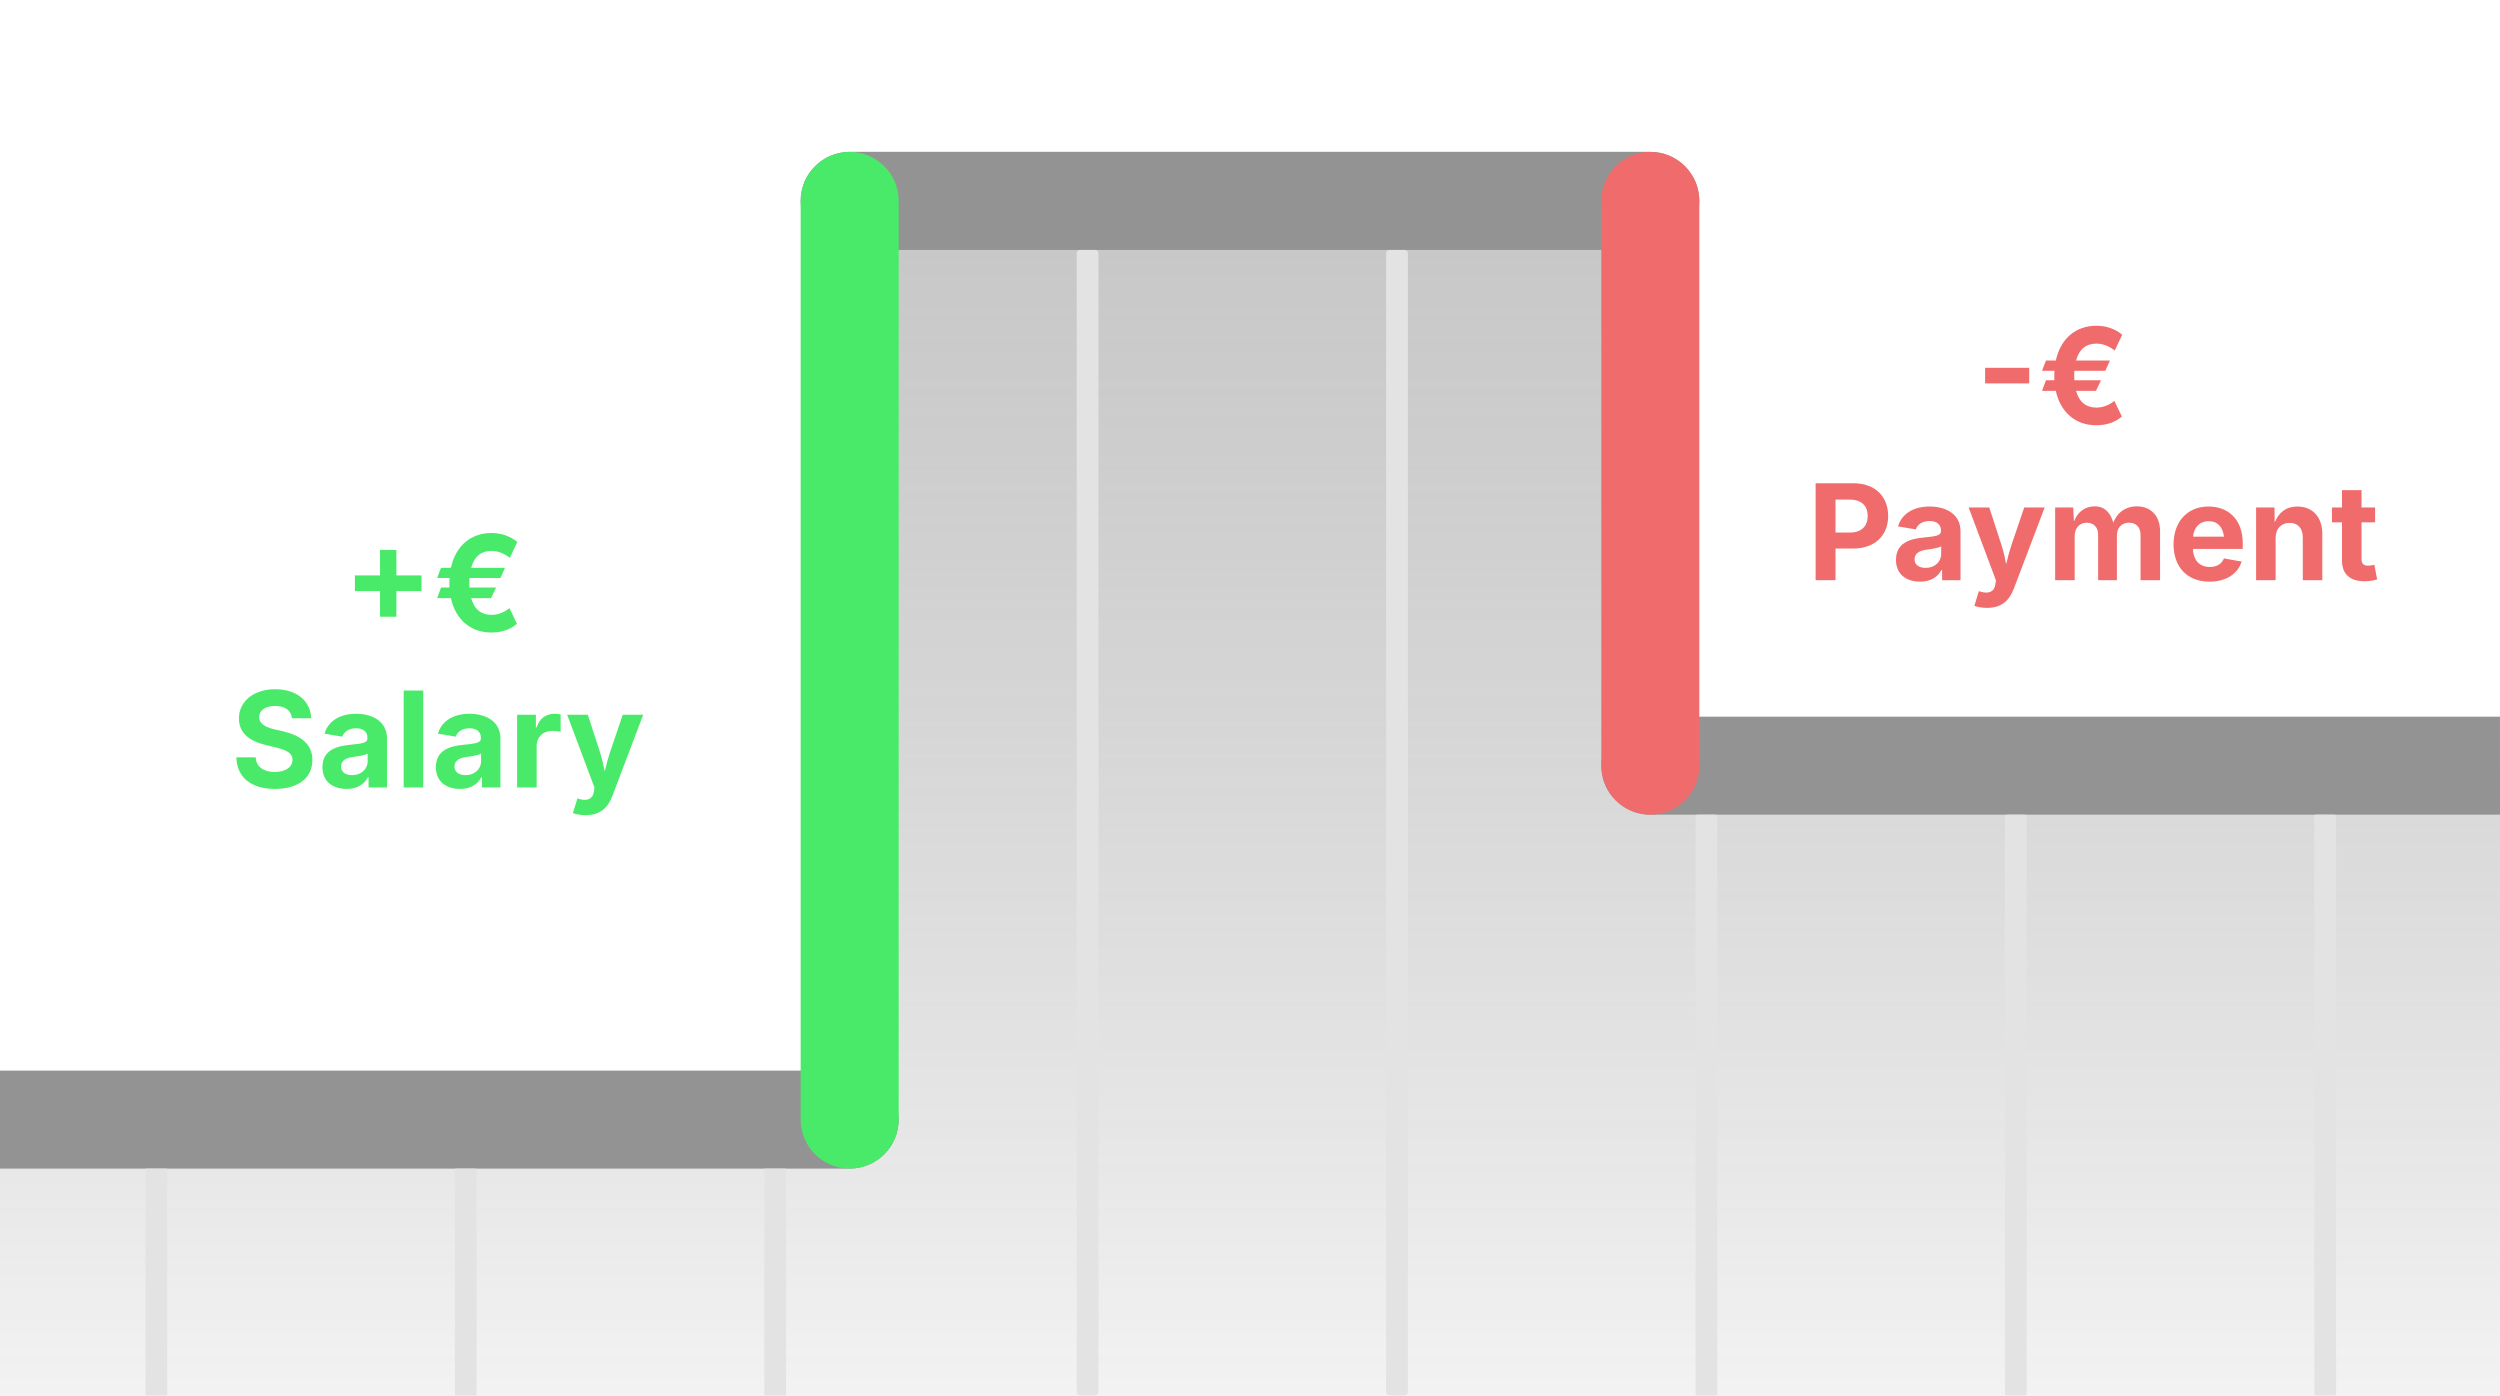
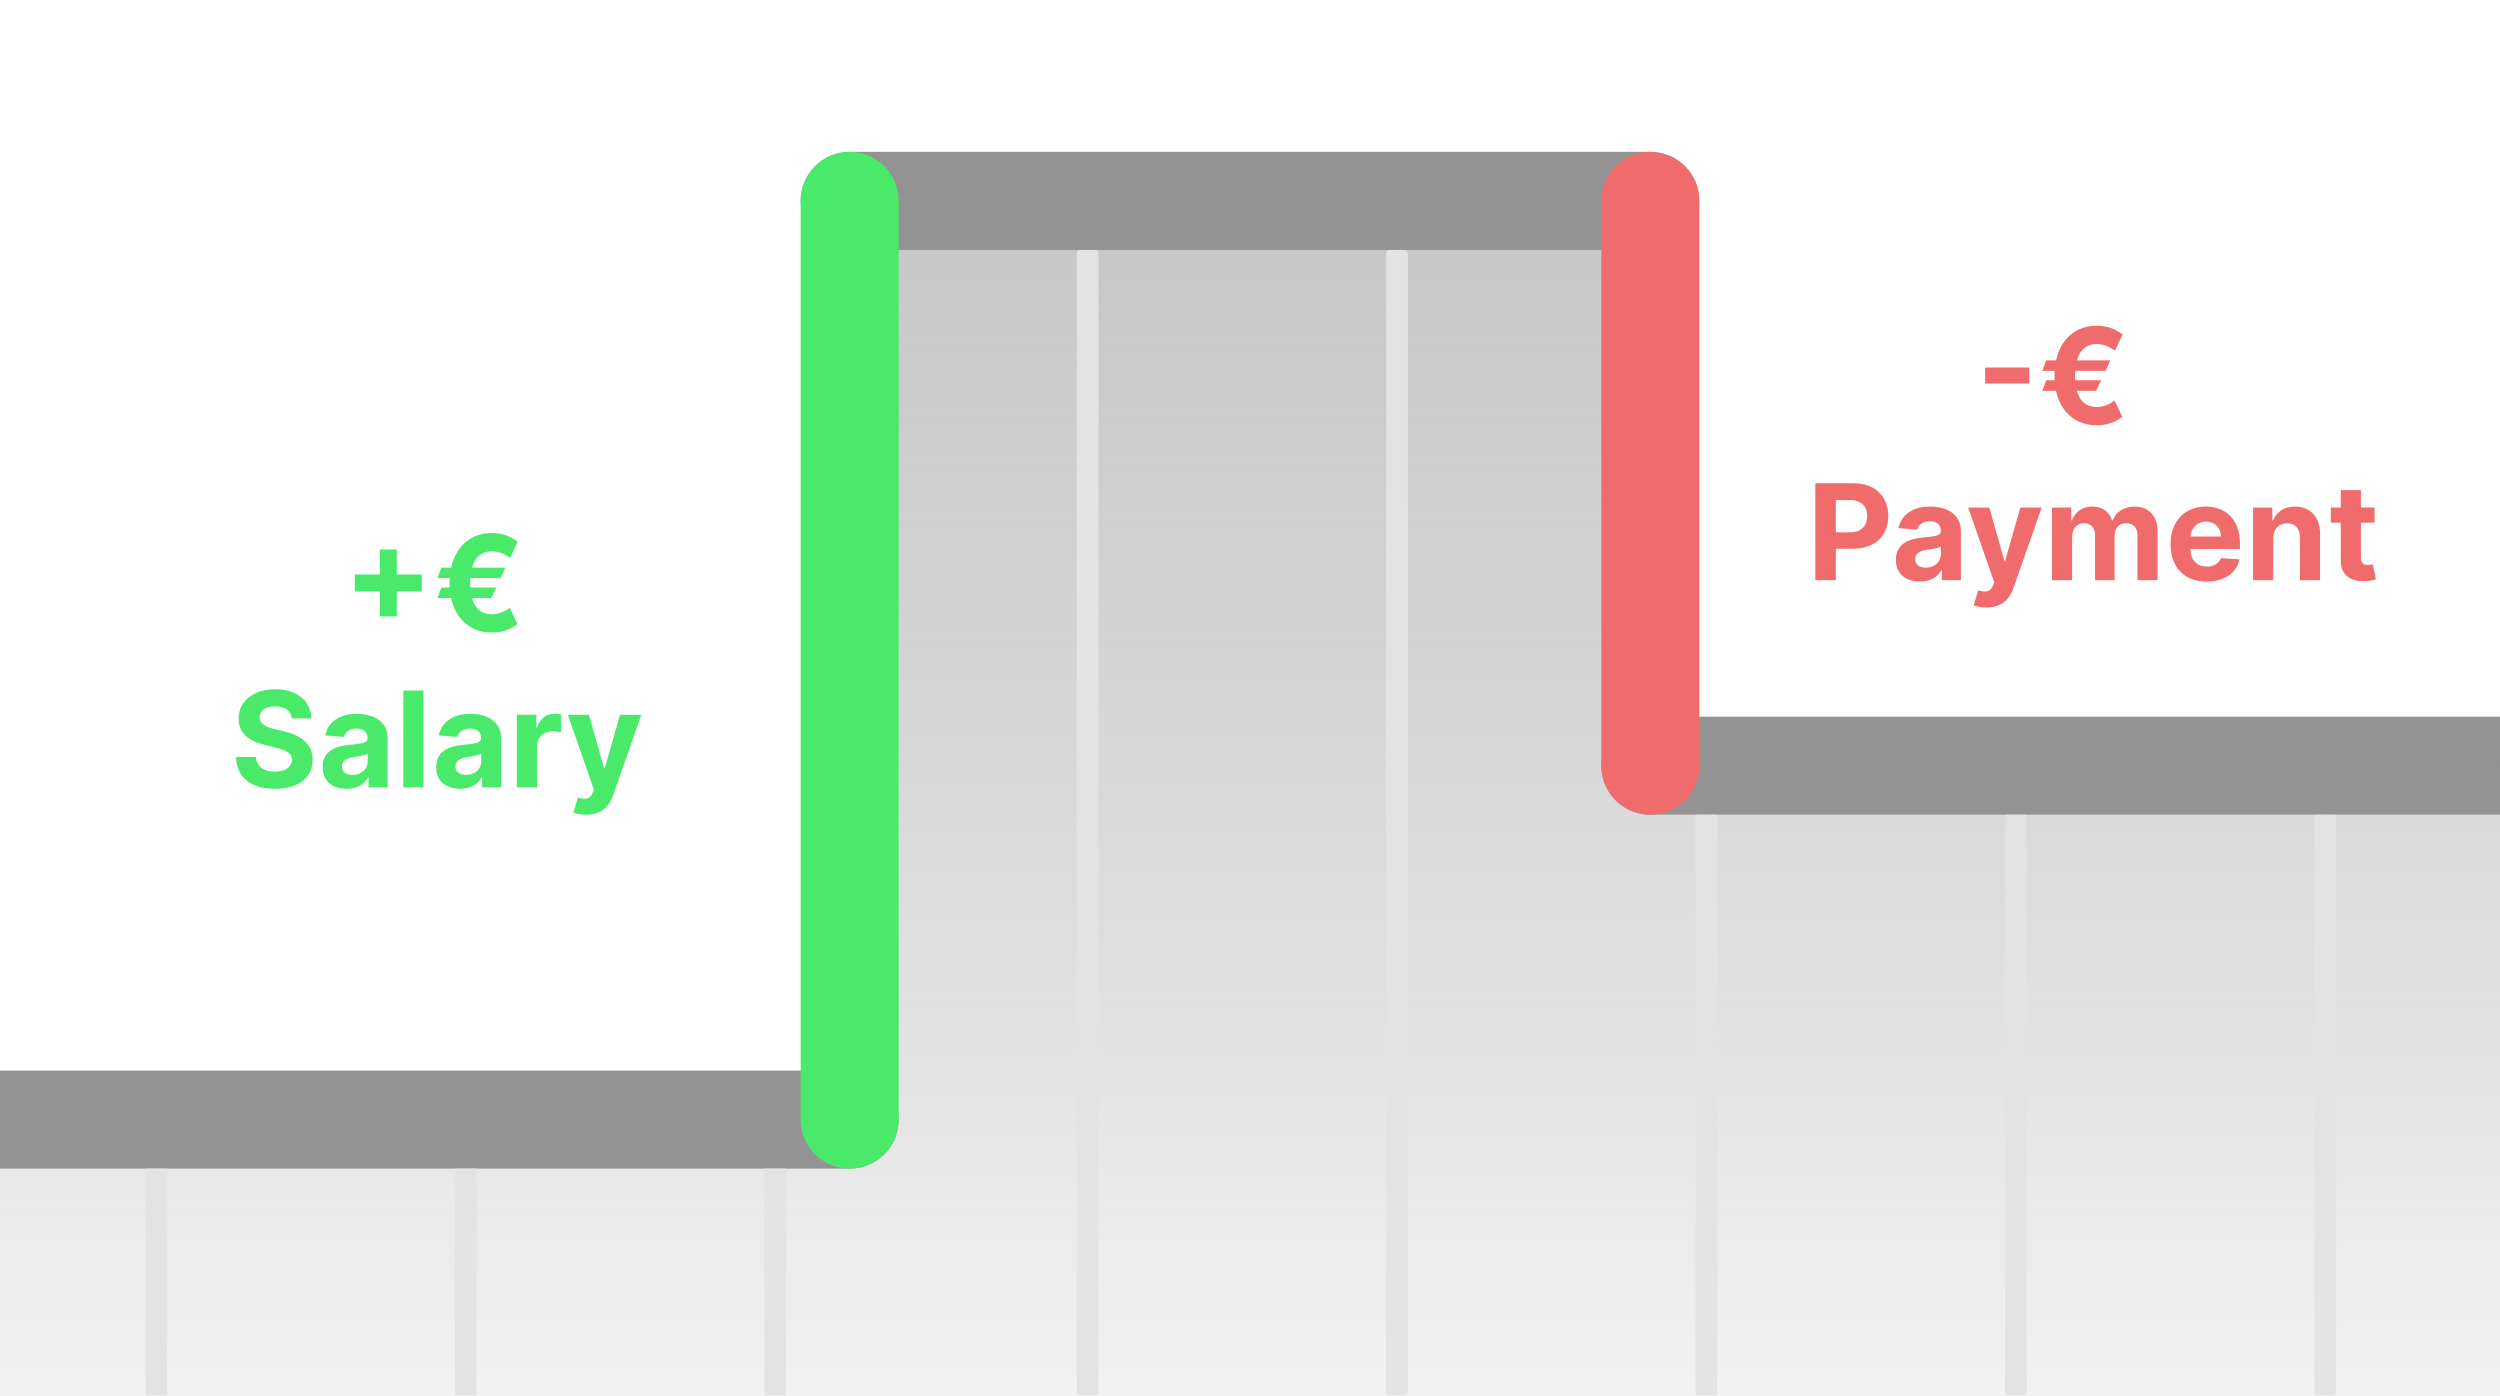
<svg xmlns="http://www.w3.org/2000/svg" xmlns:xlink="http://www.w3.org/1999/xlink" width="210mm" height="117.213mm" viewBox="0 0 210 117.213" version="1.1" id="svg1478">
  <defs id="defs1475">
    <linearGradient xlink:href="#linearGradient21460" id="linearGradient20664" gradientUnits="userSpaceOnUse" gradientTransform="matrix(4.511064,0,0,4.511064,-30.33318,-18.11969)" x1="30.544" y1="-36.139" x2="30.544" y2="34.526" />
    <linearGradient id="linearGradient21460">
      <stop style="stop-color:#c8c8c8;stop-opacity:1;" offset="0" id="stop21456" />
      <stop style="stop-color:#313131;stop-opacity:0;" offset="1" id="stop21458" />
    </linearGradient>
    <clipPath clipPathUnits="userSpaceOnUse" id="clipPath4566-6-3">
      <rect style="fill:#cdcdcd;fill-opacity:0.283;stroke:#2a2a2a;stroke-width:0;stroke-miterlimit:0;stroke-opacity:1" id="rect4568-9-5" width="46.552" height="30" x="6.724" y="0" ry="3.427" rx="3.427" />
    </clipPath>
    <clipPath clipPathUnits="userSpaceOnUse" id="clipPath4562-8-6">
      <rect style="fill:#cdcdcd;fill-opacity:0.283;stroke:#2a2a2a;stroke-width:0;stroke-miterlimit:0;stroke-opacity:1" id="rect4564-8-1" width="46.552" height="30" x="6.724" y="0" ry="3.427" rx="3.427" />
    </clipPath>
  </defs>
  <g id="layer1">
    <rect style="display:inline;fill:#ffffff;fill-opacity:1;stroke:#565d54;stroke-width:0;stroke-miterlimit:0;stroke-dasharray:none;stroke-opacity:0.242" id="rect9114-8-4" width="209.998" height="117.212" x="5e-07" y="5e-07" ry="0" />
    <path id="rect1680-0" style="fill:url(#linearGradient20664);fill-opacity:1;stroke:#ffffff;stroke-width:0;stroke-miterlimit:0" d="M 71.371,12.759 V 94.044 H -1.6937242e-4 V 117.213 H 210 V 64.317 H 138.627 V 12.759 Z" />
    <rect style="fill:#939393;fill-opacity:1;stroke:#ffffff;stroke-width:0;stroke-miterlimit:0" id="rect238-5-3-6-0" width="18.129" height="1.825" x="5.329" y="23.952" ry="0.913" clip-path="url(#clipPath4566-6-3)" transform="matrix(4.511064,0,0,4.511064,-30.33318,-18.11969)" />
    <rect style="fill:#939393;fill-opacity:1;stroke:#ffffff;stroke-width:0;stroke-miterlimit:0" id="rect238-5-3-3" width="75.488" height="8.233" x="67.255" y="12.759" ry="4.116" />
    <rect style="fill:#49ea69;fill-opacity:1;stroke:#ffffff;stroke-width:0;stroke-miterlimit:0" id="rect238-5-9" width="85.401" height="8.233" x="-98.16" y="67.255" ry="4.116" transform="rotate(-90)" />
    <rect style="fill:#939393;fill-opacity:1;stroke:#ffffff;stroke-width:0;stroke-miterlimit:0" id="rect238-5-3-6-4-5" width="18.285" height="1.825" x="36.542" y="17.362" ry="0.913" clip-path="url(#clipPath4562-8-6)" transform="matrix(4.511064,0,0,4.511064,-30.33318,-18.11969)" />
    <rect style="fill:#f06c6c;fill-opacity:1;stroke:#ffffff;stroke-width:0;stroke-miterlimit:0" id="rect238-5-7-7-2" width="55.675" height="8.233" x="-68.434" y="134.51" ry="4.116" transform="rotate(-90)" />
-     <text xml:space="preserve" style="font-style:normal;font-weight:normal;font-size:11.19px;line-height:1.25;font-family:sans-serif;fill:#49ea69;fill-opacity:1;stroke:none;stroke-width:0.265" x="19.383" y="66.145" id="text238-2-70">
-       <tspan style="font-style:normal;font-variant:normal;font-weight:bold;font-stretch:normal;font-family:Inter;-inkscape-font-specification:'Inter Bold';fill:#49ea69;fill-opacity:1;stroke-width:0.265" x="19.383" y="66.145" id="tspan708-9-2">Salary</tspan>
-     </text>
-     <text xml:space="preserve" style="font-style:normal;font-weight:normal;font-size:11.19px;line-height:1.25;font-family:sans-serif;fill:#49ea69;fill-opacity:1;stroke:none;stroke-width:0.265" x="28.813" y="53.023" id="text238-2-7-8">
-       <tspan style="font-style:normal;font-variant:normal;font-weight:bold;font-stretch:normal;font-family:Inter;-inkscape-font-specification:'Inter Bold';fill:#49ea69;fill-opacity:1;stroke-width:0.265" x="28.813" y="53.023" id="tspan708-9-4-4">+€</tspan>
-     </text>
-     <text xml:space="preserve" style="font-style:normal;font-weight:normal;font-size:11.19px;line-height:1.25;font-family:sans-serif;fill:#f06c6c;fill-opacity:1;stroke:none;stroke-width:0.265;stroke-dasharray:none" x="151.779" y="48.735" id="text238-2-6-1">
-       <tspan style="font-style:normal;font-variant:normal;font-weight:bold;font-stretch:normal;font-family:Inter;-inkscape-font-specification:'Inter Bold';fill:#f06c6c;fill-opacity:1;stroke-width:0.265;stroke-dasharray:none" x="151.779" y="48.735" id="tspan708-9-5-9">Payment</tspan>
-     </text>
-     <text xml:space="preserve" style="font-style:normal;font-weight:normal;font-size:11.19px;line-height:1.25;font-family:sans-serif;fill:#f06c6c;fill-opacity:1;stroke:none;stroke-width:0.265;stroke-dasharray:none" x="165.983" y="35.613" id="text238-2-7-9-9">
-       <tspan style="font-style:normal;font-variant:normal;font-weight:bold;font-stretch:normal;font-family:Inter;-inkscape-font-specification:'Inter Bold';fill:#f06c6c;fill-opacity:1;stroke-width:0.265;stroke-dasharray:none" x="165.983" y="35.613" id="tspan708-9-4-2-9">-€</tspan>
-     </text>
+     <g aria-label="Salary" id="text238-2-70" style="font-size:11.19px;line-height:1.25;fill:#49ea69;stroke-width:0.265">
+       <path d="m 24.505,60.347 h 1.649 c -0.024,-1.45 -1.216,-2.452 -3.028,-2.452 -1.784,0 -3.092,0.986 -3.084,2.464 -0.004,1.2 0.842,1.888 2.217,2.217 l 0.886,0.223 c 0.886,0.215 1.379,0.469 1.383,1.017 -0.004,0.596 -0.568,1.001 -1.442,1.001 -0.894,0 -1.538,-0.413 -1.593,-1.228 h -1.665 c 0.044,1.76 1.303,2.67 3.278,2.67 1.987,0 3.155,-0.95 3.159,-2.44 -0.004,-1.355 -1.025,-2.074 -2.44,-2.392 l -0.731,-0.175 c -0.707,-0.163 -1.299,-0.425 -1.288,-1.009 0,-0.525 0.465,-0.91 1.307,-0.91 0.823,0 1.327,0.374 1.391,1.013 z" style="font-weight:bold;font-family:Inter;-inkscape-font-specification:'Inter Bold'" id="path1041" />
+       <path d="m 29.127,66.26 c 0.902,0 1.486,-0.393 1.784,-0.962 h 0.048 v 0.846 h 1.605 v -4.117 c 0,-1.454 -1.232,-2.066 -2.591,-2.066 -1.462,0 -2.424,0.699 -2.658,1.812 l 1.566,0.127 c 0.115,-0.405 0.477,-0.703 1.085,-0.703 0.576,0 0.906,0.29 0.906,0.791 v 0.024 c 0,0.393 -0.417,0.445 -1.478,0.548 -1.208,0.111 -2.293,0.517 -2.293,1.88 0,1.208 0.862,1.82 2.027,1.82 z m 0.485,-1.168 c -0.521,0 -0.894,-0.242 -0.894,-0.707 0,-0.477 0.393,-0.711 0.989,-0.795 0.37,-0.052 0.974,-0.139 1.176,-0.274 v 0.648 c 0,0.64 -0.529,1.129 -1.272,1.129 z" style="font-weight:bold;font-family:Inter;-inkscape-font-specification:'Inter Bold'" id="path1043" />
+       <path d="m 35.572,58.006 h -1.693 v 8.138 h 1.693 z" style="font-weight:bold;font-family:Inter;-inkscape-font-specification:'Inter Bold'" id="path1045" />
+       <path d="m 38.664,66.26 c 0.902,0 1.486,-0.393 1.784,-0.962 h 0.048 v 0.846 h 1.605 v -4.117 c 0,-1.454 -1.232,-2.066 -2.591,-2.066 -1.462,0 -2.424,0.699 -2.658,1.812 l 1.566,0.127 c 0.115,-0.405 0.477,-0.703 1.085,-0.703 0.576,0 0.906,0.29 0.906,0.791 v 0.024 c 0,0.393 -0.417,0.445 -1.478,0.548 -1.208,0.111 -2.293,0.517 -2.293,1.88 0,1.208 0.862,1.82 2.027,1.82 z m 0.485,-1.168 c -0.521,0 -0.894,-0.242 -0.894,-0.707 0,-0.477 0.393,-0.711 0.989,-0.795 0.37,-0.052 0.974,-0.139 1.176,-0.274 v 0.648 c 0,0.64 -0.529,1.129 -1.272,1.129 z" style="font-weight:bold;font-family:Inter;-inkscape-font-specification:'Inter Bold'" id="path1047" />
+       <path d="m 43.416,66.145 h 1.693 v -3.453 c 0,-0.751 0.548,-1.268 1.295,-1.268 0.234,0 0.556,0.04 0.715,0.091 V 60.013 c -0.151,-0.036 -0.362,-0.06 -0.532,-0.06 -0.683,0 -1.244,0.397 -1.466,1.152 h -0.064 v -1.065 h -1.641 z" style="font-weight:bold;font-family:Inter;-inkscape-font-specification:'Inter Bold'" id="path1049" />
+       <path d="m 49.226,68.434 c 1.26,0 1.927,-0.644 2.273,-1.629 l 2.372,-6.763 h -1.792 l -1.276,4.482 h -0.064 L 49.476,60.041 h -1.78 l 2.19,6.279 -0.099,0.258 c -0.223,0.572 -0.648,0.6 -1.244,0.417 l -0.381,1.264 c 0.242,0.103 0.636,0.175 1.065,0.175 z" style="font-weight:bold;font-family:Inter;-inkscape-font-specification:'Inter Bold'" id="path1051" />
+     </g>
+     <g aria-label="+€" id="text238-2-7-8" style="font-size:11.19px;line-height:1.25;fill:#49ea69;stroke-width:0.265">
+       <path d="m 31.904,51.783 h 1.423 v -2.102 h 2.102 v -1.423 h -2.102 v -2.102 h -1.423 v 2.102 h -2.102 v 1.423 h 2.102 z" style="font-weight:bold;font-family:Inter;-inkscape-font-specification:'Inter Bold'" id="path1054" />
+       <path d="m 42.451,47.686 h -2.805 c 0.266,-0.95 0.862,-1.379 1.669,-1.379 0.703,0 1.216,0.342 1.534,0.564 l 0.636,-1.359 c -0.588,-0.477 -1.319,-0.739 -2.17,-0.739 -1.717,0 -3.016,1.061 -3.417,2.913 h -0.831 l -0.322,0.87 h 1.033 c -0.008,0.131 -0.012,0.266 -0.012,0.405 0,0.131 0.004,0.262 0.012,0.389 h -0.711 l -0.322,0.89 h 1.152 c 0.401,1.848 1.701,2.893 3.417,2.893 0.819,0 1.57,-0.242 2.146,-0.719 l -0.644,-1.359 c -0.29,0.215 -0.803,0.544 -1.502,0.544 -0.807,0 -1.403,-0.413 -1.669,-1.359 h 1.613 l 0.433,-0.89 h -2.186 c -0.008,-0.123 -0.012,-0.254 -0.012,-0.389 0,-0.143 0.004,-0.278 0.012,-0.405 h 2.551 z" style="font-weight:bold;font-family:Inter;-inkscape-font-specification:'Inter Bold'" id="path1056" />
+     </g>
+     <g aria-label="Payment" id="text238-2-6-1" style="font-size:11.19px;line-height:1.25;fill:#f06c6c;stroke-width:0.265">
+       <path d="m 152.487,48.735 h 1.721 v -2.639 h 1.446 c 1.872,0 2.96,-1.117 2.96,-2.742 0,-1.617 -1.069,-2.758 -2.917,-2.758 h -3.211 z m 1.721,-4.018 v -2.714 h 1.16 c 0.993,0 1.474,0.54 1.474,1.351 0,0.807 -0.481,1.363 -1.466,1.363 z" style="font-weight:bold;font-family:Inter;-inkscape-font-specification:'Inter Bold'" id="path1059" />
+       <path d="m 161.281,48.85 c 0.902,0 1.486,-0.393 1.784,-0.962 h 0.048 v 0.846 h 1.605 v -4.117 c 0,-1.454 -1.232,-2.066 -2.591,-2.066 -1.462,0 -2.424,0.699 -2.658,1.812 l 1.566,0.127 c 0.115,-0.405 0.477,-0.703 1.085,-0.703 0.576,0 0.906,0.29 0.906,0.791 v 0.024 c 0,0.393 -0.417,0.445 -1.478,0.548 -1.208,0.111 -2.293,0.517 -2.293,1.88 0,1.208 0.862,1.82 2.027,1.82 z m 0.485,-1.168 c -0.521,0 -0.894,-0.242 -0.894,-0.707 0,-0.477 0.393,-0.711 0.989,-0.795 0.37,-0.052 0.974,-0.139 1.176,-0.274 v 0.648 c 0,0.64 -0.529,1.129 -1.272,1.129 z" style="font-weight:bold;font-family:Inter;-inkscape-font-specification:'Inter Bold'" id="path1061" />
+       <path d="m 166.856,51.024 c 1.26,0 1.927,-0.644 2.273,-1.629 l 2.372,-6.763 h -1.792 l -1.276,4.482 h -0.064 l -1.264,-4.482 h -1.78 l 2.19,6.279 -0.099,0.258 c -0.223,0.572 -0.648,0.6 -1.244,0.417 l -0.381,1.264 c 0.242,0.103 0.636,0.175 1.065,0.175 z" style="font-weight:bold;font-family:Inter;-inkscape-font-specification:'Inter Bold'" id="path1063" />
+       <path d="m 172.367,48.735 h 1.693 v -3.664 c 0,-0.676 0.429,-1.125 0.993,-1.125 0.556,0 0.93,0.381 0.93,0.982 v 3.807 h 1.641 v -3.727 c 0,-0.632 0.362,-1.061 0.978,-1.061 0.54,0 0.946,0.338 0.946,1.017 v 3.771 h 1.689 v -4.105 c 0,-1.323 -0.787,-2.078 -1.923,-2.078 -0.894,0 -1.59,0.457 -1.84,1.156 h -0.064 c -0.195,-0.707 -0.819,-1.156 -1.657,-1.156 -0.823,0 -1.446,0.437 -1.701,1.156 h -0.071 V 42.631 h -1.613 z" style="font-weight:bold;font-family:Inter;-inkscape-font-specification:'Inter Bold'" id="path1065" />
+       <path d="m 185.354,48.854 c 1.51,0 2.527,-0.735 2.766,-1.868 l -1.566,-0.103 c -0.171,0.465 -0.608,0.707 -1.172,0.707 -0.846,0 -1.383,-0.56 -1.383,-1.47 v -0.004 h 4.157 v -0.465 c 0,-2.074 -1.256,-3.1 -2.869,-3.1 -1.796,0 -2.96,1.276 -2.96,3.159 0,1.935 1.148,3.143 3.028,3.143 z m -1.355,-3.787 c 0.036,-0.695 0.564,-1.252 1.315,-1.252 0.735,0 1.244,0.525 1.248,1.252 z" style="font-weight:bold;font-family:Inter;-inkscape-font-specification:'Inter Bold'" id="path1067" />
+       <path d="m 190.953,45.206 c 0.004,-0.787 0.473,-1.248 1.156,-1.248 0.68,0 1.089,0.445 1.085,1.192 v 3.584 h 1.693 v -3.886 c 0,-1.423 -0.835,-2.297 -2.106,-2.297 -0.906,0 -1.562,0.445 -1.836,1.156 h -0.071 V 42.631 h -1.613 v 6.104 h 1.693 z" style="font-weight:bold;font-family:Inter;-inkscape-font-specification:'Inter Bold'" id="path1069" />
+       <path d="m 199.465,42.631 h -1.148 v -1.462 h -1.693 v 1.462 h -0.835 v 1.272 h 0.835 v 3.179 c -0.008,1.196 0.807,1.788 2.035,1.737 0.437,-0.016 0.747,-0.103 0.918,-0.159 l -0.266,-1.26 c -0.083,0.016 -0.262,0.056 -0.421,0.056 -0.338,0 -0.572,-0.127 -0.572,-0.596 v -2.957 h 1.148 z" style="font-weight:bold;font-family:Inter;-inkscape-font-specification:'Inter Bold'" id="path1071" />
+     </g>
+     <g aria-label="-€" id="text238-2-7-9-9" style="font-size:11.19px;line-height:1.25;fill:#f06c6c;stroke-width:0.265">
+       <path d="m 170.462,30.872 h -3.712 v 1.343 h 3.712 z" style="font-weight:bold;font-family:Inter;-inkscape-font-specification:'Inter Bold'" id="path1074" />
+       <path d="m 177.261,30.276 h -2.805 c 0.266,-0.95 0.862,-1.379 1.669,-1.379 0.703,0 1.216,0.342 1.534,0.564 l 0.636,-1.359 c -0.588,-0.477 -1.319,-0.739 -2.17,-0.739 -1.717,0 -3.016,1.061 -3.417,2.913 h -0.831 l -0.322,0.87 h 1.033 c -0.008,0.131 -0.012,0.266 -0.012,0.405 0,0.131 0.004,0.262 0.012,0.389 h -0.711 l -0.322,0.89 h 1.152 c 0.401,1.848 1.701,2.893 3.417,2.893 0.819,0 1.57,-0.242 2.146,-0.719 l -0.644,-1.359 c -0.29,0.215 -0.803,0.544 -1.502,0.544 -0.807,0 -1.403,-0.413 -1.669,-1.359 h 1.613 l 0.433,-0.89 h -2.186 c -0.008,-0.123 -0.012,-0.254 -0.012,-0.389 0,-0.143 0.004,-0.278 0.012,-0.405 h 2.551 z" style="font-weight:bold;font-family:Inter;-inkscape-font-specification:'Inter Bold'" id="path1076" />
+     </g>
    <rect style="fill:#e3e3e3;fill-opacity:1;stroke:#565d54;stroke-width:0;stroke-miterlimit:0;stroke-dasharray:none;stroke-opacity:0.242" id="rect18804-1" width="1.827" height="48.78" x="194.406" y="68.434" ry="0.139" />
    <rect style="fill:#e3e3e3;fill-opacity:1;stroke:#565d54;stroke-width:0;stroke-miterlimit:0;stroke-dasharray:none;stroke-opacity:0.242" id="rect18804-6-81" width="1.827" height="48.78" x="168.416" y="68.434" ry="0.139" />
    <rect style="fill:#e3e3e3;fill-opacity:1;stroke:#565d54;stroke-width:0;stroke-miterlimit:0;stroke-dasharray:none;stroke-opacity:0.242" id="rect18804-6-9-8" width="1.827" height="48.78" x="142.425" y="68.434" ry="0.139" />
    <rect style="fill:#e3e3e3;fill-opacity:1;stroke:#565d54;stroke-width:0;stroke-miterlimit:0;stroke-dasharray:none;stroke-opacity:0.242" id="rect18804-6-4-79" width="1.827" height="96.222" x="116.434" y="20.992" ry="0.274" />
    <rect style="fill:#e3e3e3;fill-opacity:1;stroke:#565d54;stroke-width:0;stroke-miterlimit:0;stroke-dasharray:none;stroke-opacity:0.242" id="rect18804-6-9-2-2" width="1.827" height="96.222" x="90.444" y="20.992" ry="0.274" />
    <rect style="fill:#e3e3e3;fill-opacity:1;stroke:#565d54;stroke-width:0;stroke-miterlimit:0;stroke-dasharray:none;stroke-opacity:0.242" id="rect18804-6-5-4" width="1.827" height="19.052" x="64.203" y="98.16" ry="0.054" />
    <rect style="fill:#e3e3e3;fill-opacity:1;stroke:#565d54;stroke-width:0;stroke-miterlimit:0;stroke-dasharray:none;stroke-opacity:0.242" id="rect18804-6-9-0-0" width="1.827" height="19.052" x="38.212" y="98.16" ry="0.054" />
    <rect style="fill:#e3e3e3;fill-opacity:1;stroke:#565d54;stroke-width:0;stroke-miterlimit:0;stroke-dasharray:none;stroke-opacity:0.242" id="rect18804-6-4-7-47" width="1.827" height="19.052" x="12.222" y="98.16" ry="0.054" />
  </g>
</svg>
